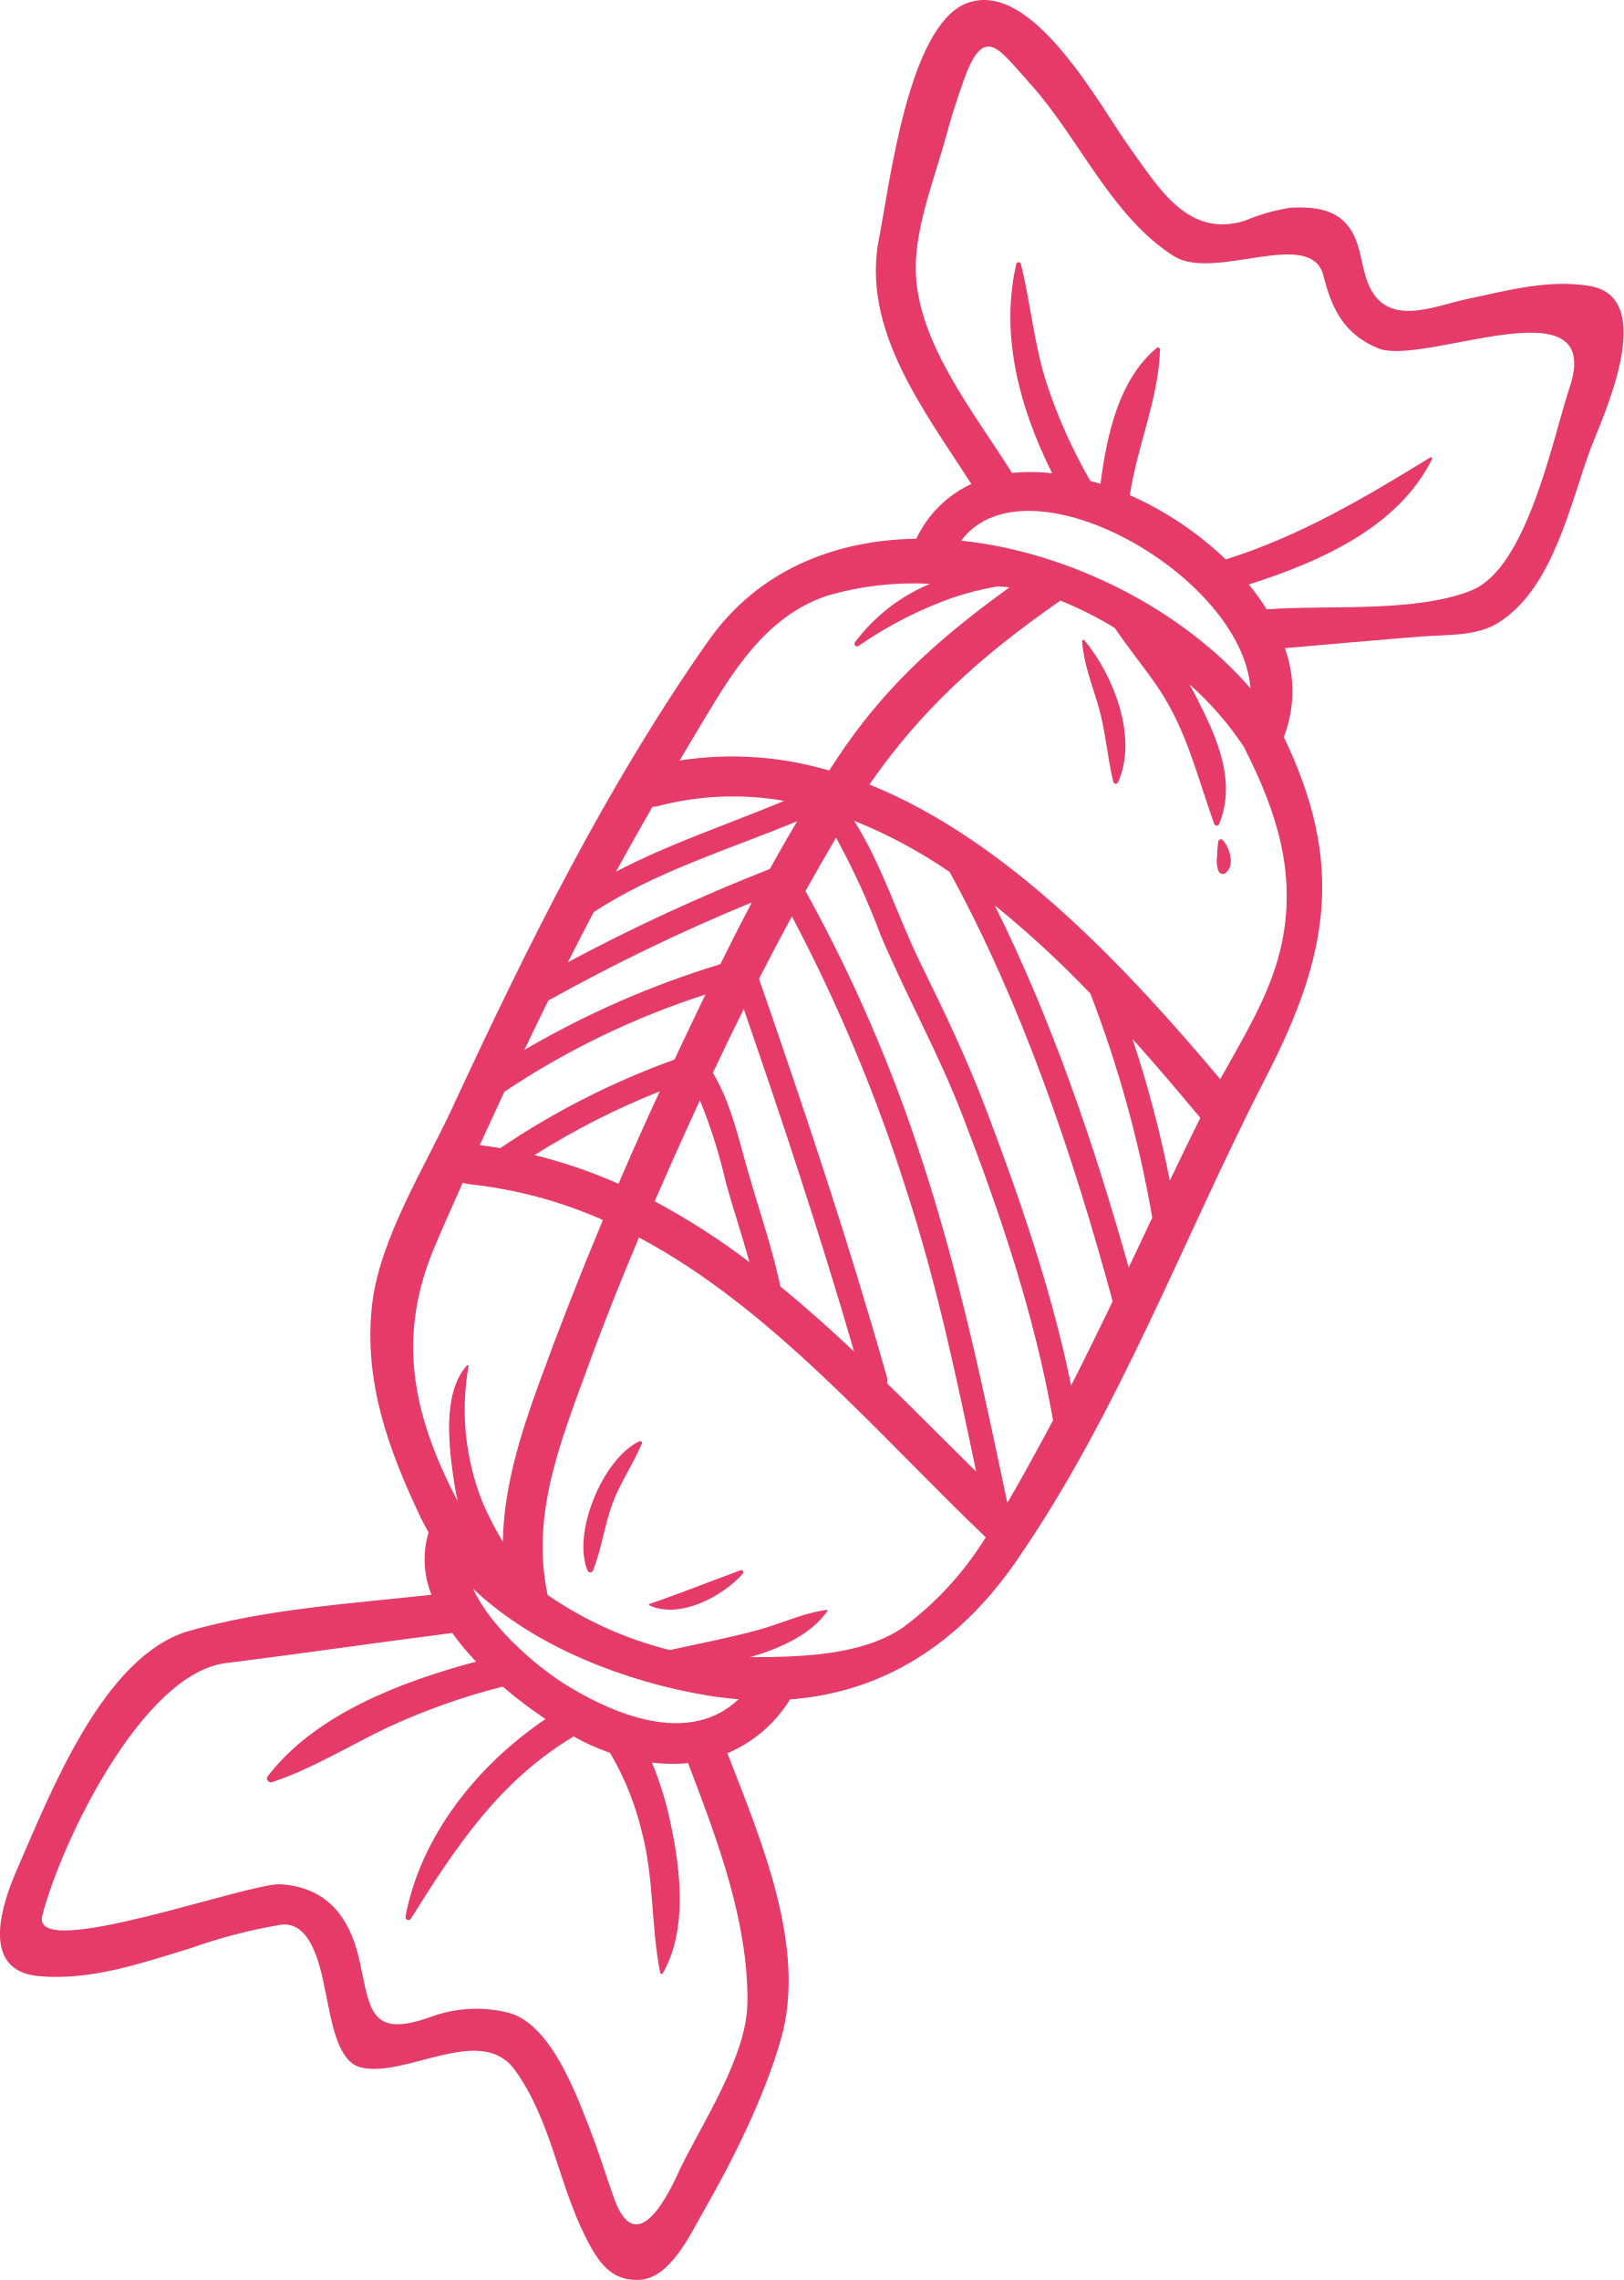
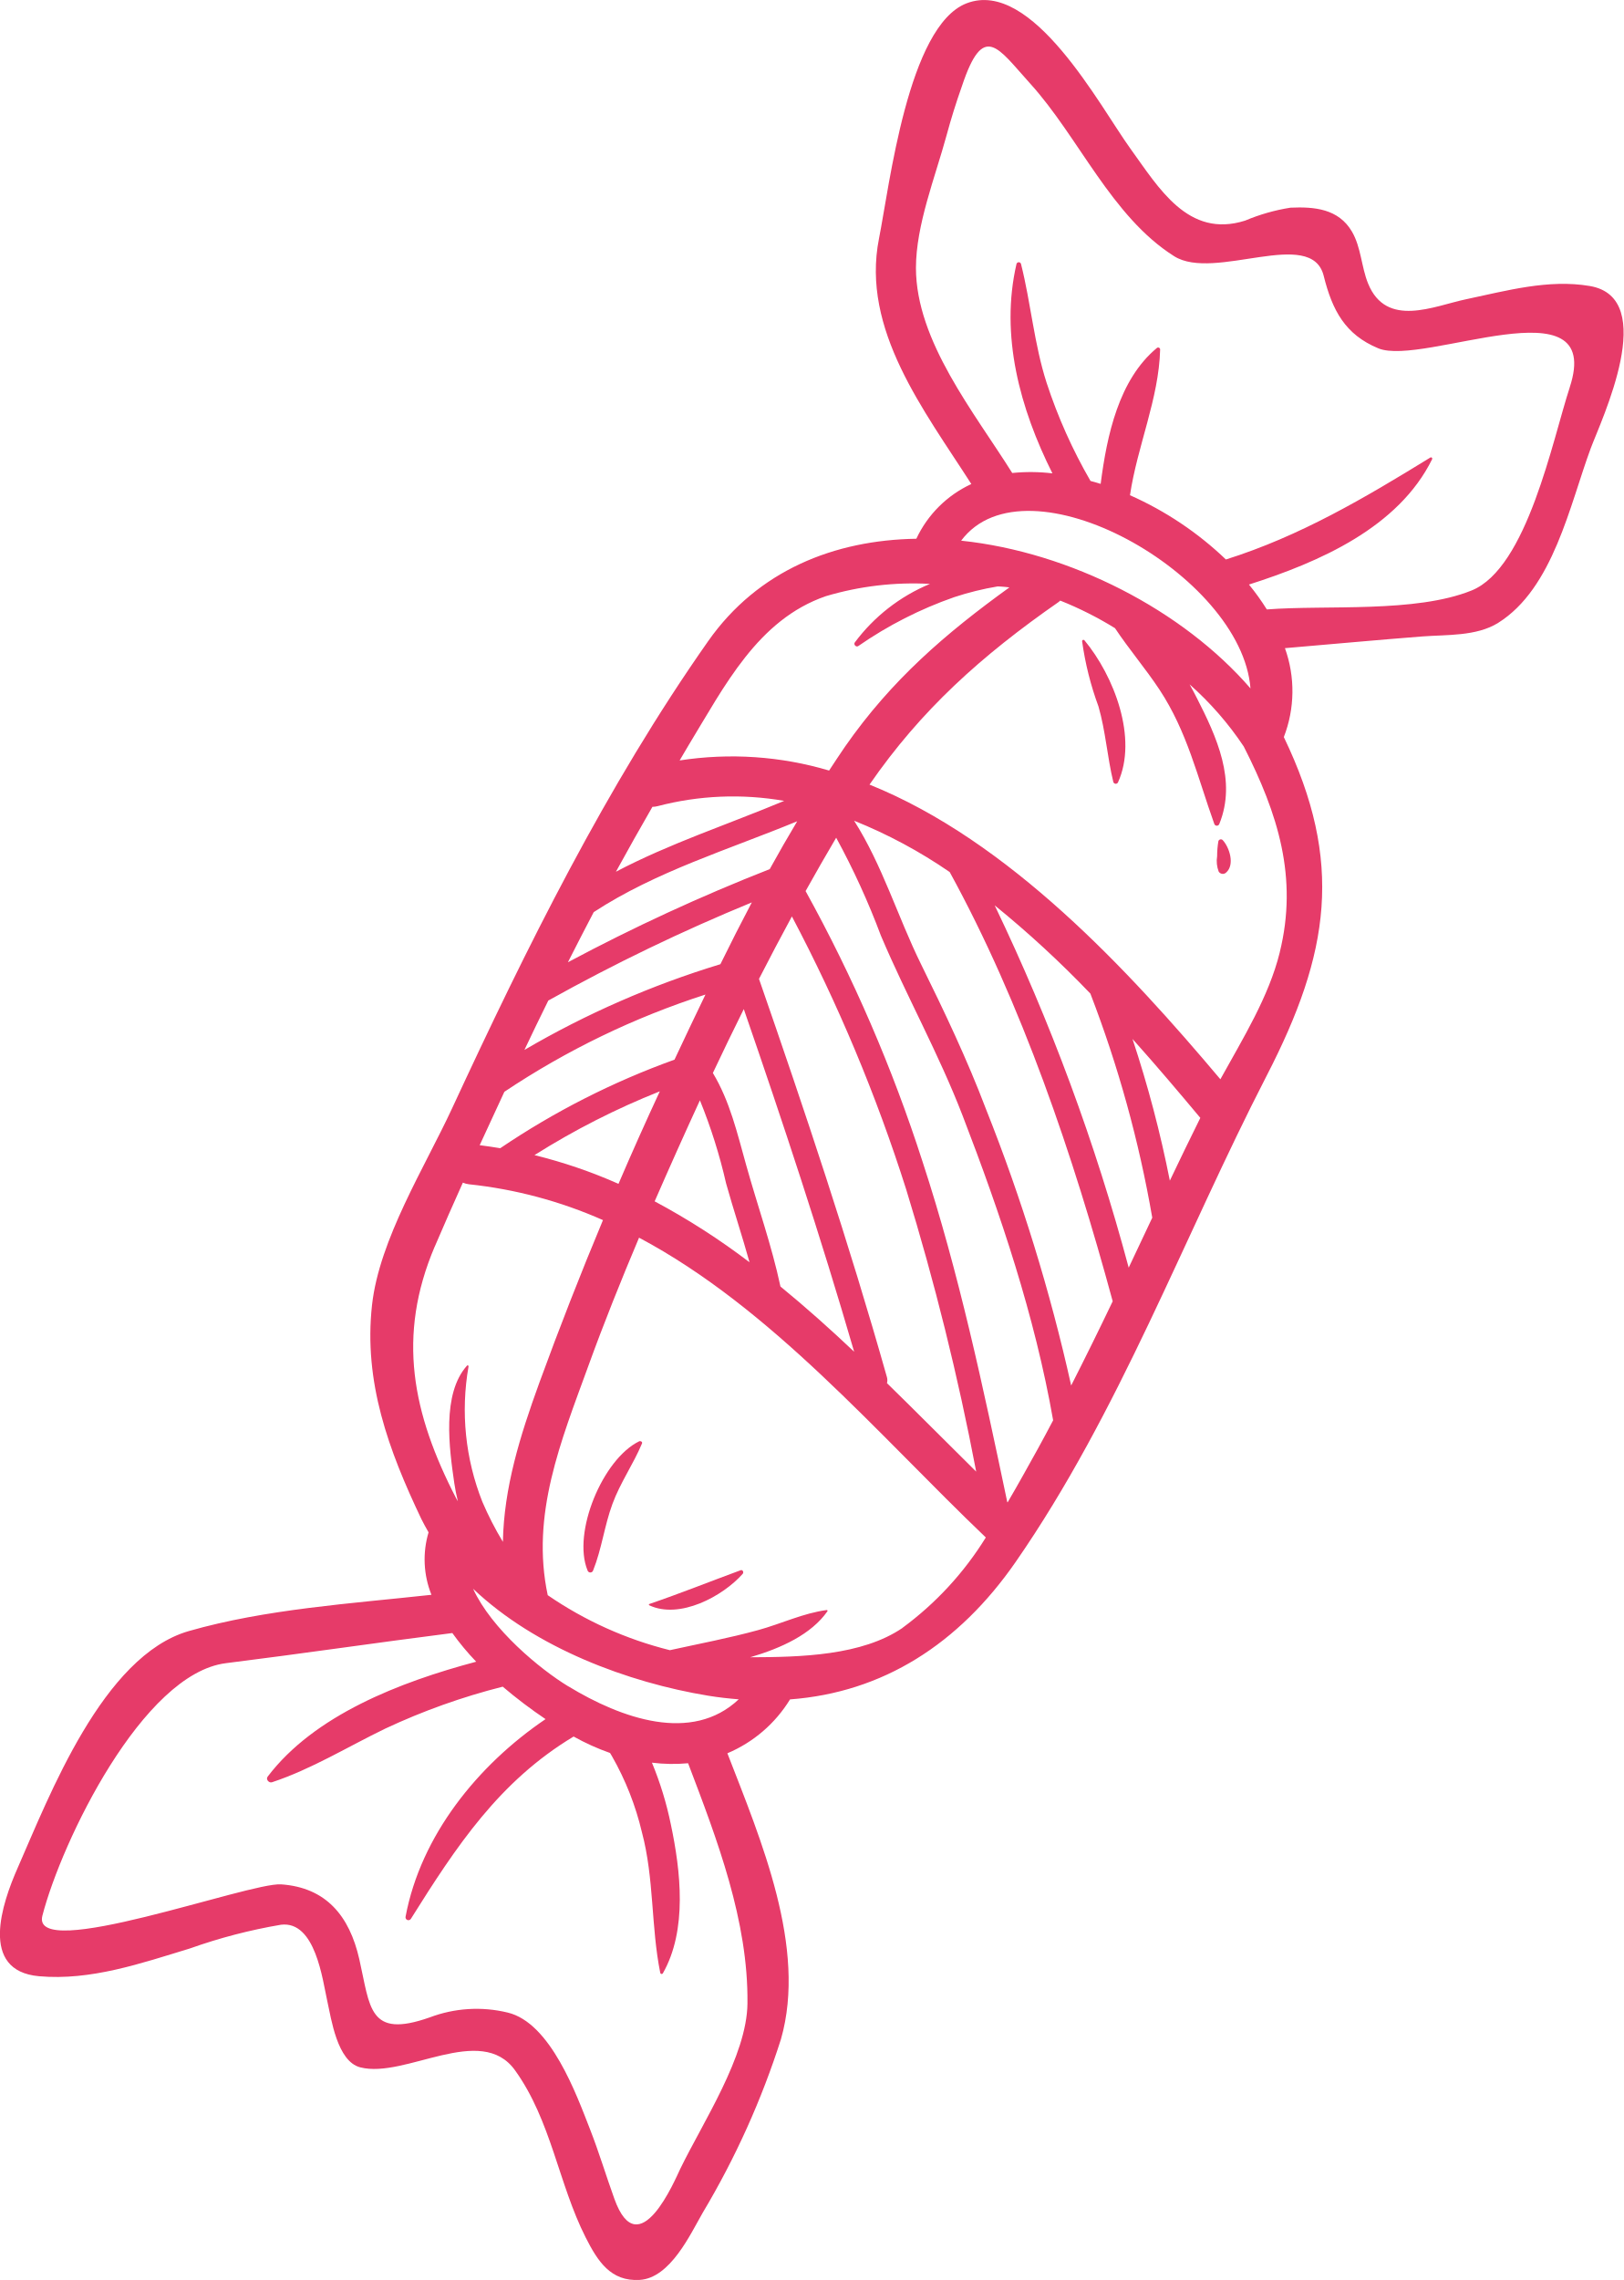
- <svg xmlns="http://www.w3.org/2000/svg" id="Group_1506" data-name="Group 1506" width="172.386" height="242.036" viewBox="0 0 172.386 242.036">
-   <path id="Path_3829" data-name="Path 3829" d="M1276.579,362.087c-4.392-.744-8.833.5-13.131,1.408-3.415.717-8.465,3.109-10.406-1.677-.717-1.763-.737-3.843-1.714-5.508-1.422-2.428-4-2.651-6.524-2.536a20.617,20.617,0,0,0-4.818,1.373c-6.057,1.917-9.173-3.5-12.167-7.63-3.236-4.47-10.426-18.145-17.413-15.44-6.21,2.406-8.179,19.369-9.29,24.975-1.917,9.66,4.806,18.245,9.8,26.052a12.011,12.011,0,0,0-5.833,5.809c-8.7.14-16.818,3.349-22.106,10.874-10.823,15.405-19.293,32.561-27.19,49.6-2.9,6.25-7.718,13.9-8.494,20.854-.916,8.186,1.76,15.437,5.231,22.727.233.487.5.952.769,1.42a10.069,10.069,0,0,0,.306,6.632c-8.568.938-17.587,1.506-25.758,3.848-9.131,2.617-14.806,17.484-18.186,25.17-1.62,3.682-4.125,10.9,2.274,11.471,5.493.492,10.867-1.376,16.042-2.952a57.227,57.227,0,0,1,9.657-2.514c3.66-.436,4.411,5.865,4.911,8.1.421,1.875,1.047,6.411,3.5,7.038,4.786,1.226,12.793-4.737,16.426.3,3.844,5.329,4.619,12.054,7.511,17.758,1.28,2.526,2.651,4.688,5.731,4.507,3.261-.193,5.383-4.854,6.7-7.138,3.158-5.476,6.561-12.316,8.3-18.421,2.776-9.709-2.127-21.139-5.689-30.345a14.325,14.325,0,0,0,6.651-5.714c9.865-.742,17.9-5.865,23.949-14.58,11.046-15.927,17.831-34.492,26.666-51.643,6.693-12.982,8.2-22.673,1.814-35.934a13.487,13.487,0,0,0,.115-9.439c4.862-.411,9.716-.867,14.581-1.244,2.573-.2,5.745,0,8.051-1.437,5.863-3.67,7.6-12.519,9.841-18.549C1277.815,376.283,1284,363.345,1276.579,362.087ZM1240.557,404.8c-7.175-8.3-19.1-14.458-30.718-15.682C1216.753,379.859,1239.643,392.738,1240.557,404.8Zm-45.08-9.792a32.457,32.457,0,0,1,11.048-1.3,19.081,19.081,0,0,0-7.978,6.223c-.149.225.152.531.377.375a42.28,42.28,0,0,1,10.179-5.187,30.936,30.936,0,0,1,4.612-1.141c.1,0,.21.01.313.012.306.01.624.059.94.09-6.744,4.867-12.5,9.794-17.464,16.923-.575.83-1.124,1.679-1.682,2.524a36.235,36.235,0,0,0-15.871-1.07c.326-.543.634-1.094.962-1.633C1184.693,404.616,1188.233,397.5,1195.477,395.012Zm28.081,42.189a125.671,125.671,0,0,1,6.571,23.792q-1.249,2.655-2.5,5.3c-3.64-13-8.193-26.345-14.228-38.461A110.165,110.165,0,0,1,1223.558,437.2Zm4.473,4.815c2.573,2.874,4.977,5.718,7.2,8.38q-1.645,3.316-3.236,6.661A124.779,124.779,0,0,0,1228.03,442.017ZM1208.622,424.3c7.674,14,13.121,30.13,17.3,45.565q-2.151,4.5-4.406,8.943c-2.051-10.027-5.425-19.79-9.041-29.334-2.008-5.29-4.414-10.338-6.913-15.413-2.463-5-4.1-10.492-7.094-15.209A52.348,52.348,0,0,1,1208.622,424.3Zm-31.564-6.923a2.266,2.266,0,0,0,.553-.073,31.587,31.587,0,0,1,13.437-.561c-5.983,2.5-12.149,4.519-17.863,7.52Q1175.084,420.8,1177.058,417.377Zm-11.053,20.563a201.541,201.541,0,0,1,21.606-10.419q-1.715,3.257-3.341,6.561a97.048,97.048,0,0,0-20.806,9.1C1164.3,441.432,1165.139,439.679,1166.005,437.941Zm-4.666,9.682a85.545,85.545,0,0,1,21.352-10.323q-1.667,3.455-3.288,6.908a83.526,83.526,0,0,0-18.5,9.4q-1.079-.18-2.181-.321Q1160.02,450.449,1161.339,447.622Zm16.5-.044q-2.262,4.873-4.384,9.814a53.467,53.467,0,0,0-8.921-3.048A81.028,81.028,0,0,1,1177.841,447.578Zm4.262.95a56.854,56.854,0,0,1,2.779,8.82c.788,2.818,1.709,5.572,2.487,8.37a74.616,74.616,0,0,0-10.071-6.468Q1179.645,453.86,1182.1,448.528Zm8.551,19.77c-.933-4.375-2.436-8.583-3.64-12.894-.95-3.4-1.724-6.761-3.537-9.782q1.6-3.408,3.283-6.783c4.161,12.042,8.161,24.135,11.716,36.37C1195.925,472.808,1193.327,470.484,1190.654,468.3Zm11.3,9.611c-4.027-14.252-8.725-28.289-13.579-42.275q1.708-3.338,3.493-6.632A176.2,176.2,0,0,1,1204,458c3.2,9.772,5.332,19.888,7.432,29.954-3.158-3.114-6.294-6.289-9.474-9.393A1.219,1.219,0,0,0,1201.957,477.909Zm-12.436-53.932a202.609,202.609,0,0,0-21.435,9.895c.908-1.777,1.809-3.559,2.744-5.322,6.632-4.331,14.289-6.62,21.6-9.643Q1190.936,421.415,1189.521,423.977Zm-35.577,40.084c.967-2.279,1.976-4.539,2.987-6.8a2.283,2.283,0,0,0,.656.174,47.412,47.412,0,0,1,14.22,3.8q-3.58,8.548-6.754,17.256c-2.083,5.731-3.76,11.168-3.873,16.9a34.2,34.2,0,0,1-2.178-4.245,26.531,26.531,0,0,1-1.469-14.375c.012-.083-.088-.169-.159-.091-2.7,3-1.888,8.82-1.354,12.487q.14.951.38,1.914c-.051-.093-.117-.186-.164-.282C1151.555,481.765,1149.91,473.552,1153.944,464.061Zm33.2,80.344c-.064,5.579-4.747,12.627-7.131,17.542-.538,1.116-4.406,10.385-7,3.2-.894-2.472-1.638-4.969-2.6-7.422-1.422-3.635-4.166-11.283-8.74-12.362a14.033,14.033,0,0,0-8.281.519c-6.5,2.286-6.3-1.07-7.464-6.179-1.05-4.624-3.545-7.616-8.3-7.949-3.376-.237-26.646,8.345-25.344,3.322,2.056-7.932,10.654-25.7,19.486-26.8,8.02-1,16.017-2.179,24.037-3.2a27.839,27.839,0,0,0,2.534,3.043c-8.11,2.157-17.19,5.677-22.142,12.2-.221.289.142.705.463.6,4.189-1.383,8.071-3.785,12.037-5.7a69.564,69.564,0,0,1,12.463-4.448,50.631,50.631,0,0,0,4.546,3.444c-7.2,4.876-13.239,12.348-14.859,20.962a.31.31,0,0,0,.563.237c4.838-7.719,9.388-14.61,17.28-19.351a24.886,24.886,0,0,0,3.868,1.745c.074.12.135.225.213.355a30.347,30.347,0,0,1,3.172,8.059c1.31,4.928.952,10.017,1.949,14.94a.151.151,0,0,0,.272.037c2.624-4.595,1.895-10.879.847-15.821a35.824,35.824,0,0,0-2-6.544,17.7,17.7,0,0,0,3.839.061C1183.937,527.026,1187.251,535.655,1187.149,544.4Zm-19.016-33.665c-3.006-1.829-8.142-6.061-10.115-10.37,6.629,6.3,16.482,9.961,24.96,11.354,1.1.181,2.176.3,3.241.384C1181.244,516.823,1173.751,514.157,1168.132,510.739Zm35.474-6.206c-4.321,2.938-10.761,3.1-16.164,3.114,3.334-.987,6.48-2.436,8.2-4.891a.088.088,0,0,0-.076-.13c-2.487.326-4.847,1.464-7.268,2.127-3.1.852-6.252,1.444-9.386,2.135a39.911,39.911,0,0,1-12.97-5.841c-1.821-8.553,1.4-16.336,4.3-24.3,1.67-4.6,3.493-9.143,5.4-13.653,14.088,7.493,25.244,20.769,36.815,31.824A34.267,34.267,0,0,1,1203.607,504.534Zm11.167-13.327-.042-.039c-2.558-12.167-5.128-24.326-9-36.155a161.747,161.747,0,0,0-12.411-28.7c1.057-1.9,2.149-3.785,3.248-5.665a81.008,81.008,0,0,1,4.751,10.4c2.74,6.46,6.147,12.541,8.676,19.109,4.03,10.455,7.667,21.261,9.608,32.333-.543,1.026-1.084,2.054-1.647,3.07C1216.95,487.383,1215.9,489.3,1214.774,491.207Zm28.891-58.392c-1.157,4.705-3.914,9.143-6.306,13.474-9.721-11.535-22.431-25.317-37.251-31.281,5.471-7.919,11.848-13.657,20.071-19.378a1.851,1.851,0,0,0,.181-.154,37.589,37.589,0,0,1,5.811,2.928c1.481,2.225,3.249,4.3,4.72,6.521,2.952,4.477,4.044,9.3,5.818,14.247a.282.282,0,0,0,.541,0c1.858-4.583-.286-9.227-2.4-13.373-.24-.47-.5-.948-.759-1.427a34.088,34.088,0,0,1,5.748,6.595C1243.47,418.095,1245.624,424.885,1243.665,432.815Zm30.789-59.974c-1.822,5.54-4.507,19.175-10.421,21.56-5.958,2.406-15.408,1.52-21.741,2.012a25.241,25.241,0,0,0-1.9-2.641c7.528-2.4,15.863-6.059,19.447-13.3a.136.136,0,0,0-.186-.184c-6.994,4.3-13.853,8.353-21.709,10.825a35.536,35.536,0,0,0-10.184-6.82c.769-5.209,3.07-10.25,3.2-15.476a.211.211,0,0,0-.357-.147c-4.032,3.359-5.29,9.241-5.961,14.419-.363-.117-.72-.211-1.08-.311a54.777,54.777,0,0,1-4.656-10.411c-1.327-4.113-1.67-8.45-2.722-12.629a.249.249,0,0,0-.477,0c-1.762,7.6.372,15.376,3.809,22.235a19.484,19.484,0,0,0-4.267-.039c-4.022-6.419-10.213-13.993-10.223-21.765,0-4.556,2.047-9.655,3.239-14.034q.723-2.677,1.653-5.293c2.289-6.864,3.8-4.042,7.236-.25,5.175,5.706,8.62,14.115,15.285,18.328,4.3,2.715,14.575-3.155,15.88,2.086.916,3.679,2.284,6.237,5.8,7.694C1258.9,370.679,1278.188,361.477,1274.454,372.841Z" transform="translate(-1107.789 -331.726)" fill="#e63b69" />
-   <path id="Path_3830" data-name="Path 3830" d="M1139.011,394.239c-3.88,1.892-7.119,9.721-5.486,13.7a.31.31,0,0,0,.592,0c.915-2.279,1.194-4.729,2.047-7.048.837-2.274,2.222-4.223,3.143-6.429C1139.383,394.285,1139.151,394.17,1139.011,394.239Z" transform="translate(-1071.15 -241.235)" fill="#e63b69" />
-   <path id="Path_3831" data-name="Path 3831" d="M1145.671,399.826c-3.241,1.187-6.421,2.468-9.687,3.581-.054.02-.078.108-.017.137,3.209,1.52,7.8-.938,9.924-3.337C1146.031,400.051,1145.9,399.743,1145.671,399.826Z" transform="translate(-1067.038 -233.136)" fill="#e63b69" />
-   <path id="Path_3832" data-name="Path 3832" d="M1154.721,359.61c.152,2.384,1.082,4.661,1.741,6.94.758,2.627.93,5.359,1.574,8.01a.27.27,0,0,0,.49.064c2.144-4.69-.411-11.32-3.565-15.112A.141.141,0,0,0,1154.721,359.61Z" transform="translate(-1039.831 -291.552)" fill="#e63b69" />
-   <path id="Path_3833" data-name="Path 3833" d="M1160.724,368.323a9.642,9.642,0,0,0-.132,1.594,3.139,3.139,0,0,0,.164,1.626.512.512,0,0,0,.8.1c.935-.825.362-2.661-.37-3.444A.275.275,0,0,0,1160.724,368.323Z" transform="translate(-1031.366 -279.021)" fill="#e63b69" />
+ <svg xmlns="http://www.w3.org/2000/svg" id="Group_1469" data-name="Group 1469" width="144.681" height="203.137" viewBox="0 0 144.681 203.137">
+   <path id="Path_3829" data-name="Path 3829" d="M1249.452,357.207c-3.686-.625-7.413.421-11.021,1.181-2.866.6-7.1,2.609-8.734-1.407-.6-1.479-.619-3.226-1.438-4.623-1.194-2.038-3.357-2.225-5.476-2.129a17.3,17.3,0,0,0-4.043,1.153c-5.083,1.609-7.7-2.934-10.211-6.4-2.716-3.752-8.751-15.229-14.614-12.958-5.212,2.02-6.864,16.256-7.8,20.961-1.609,8.107,4.033,15.313,8.229,21.865a10.08,10.08,0,0,0-4.9,4.875c-7.3.117-14.115,2.811-18.553,9.127-9.083,12.929-16.192,27.328-22.82,41.63-2.432,5.245-6.478,11.664-7.129,17.5-.768,6.871,1.477,12.956,4.391,19.075.2.409.422.8.645,1.192a8.451,8.451,0,0,0,.257,5.566c-7.191.787-14.76,1.264-21.618,3.23-7.664,2.2-12.426,14.674-15.264,21.125-1.36,3.09-3.462,9.147,1.909,9.628,4.611.413,9.12-1.155,13.464-2.478a48.015,48.015,0,0,1,8.105-2.11c3.072-.366,3.7,4.923,4.122,6.8.353,1.574.879,5.381,2.938,5.907,4.017,1.029,10.737-3.976,13.786.255,3.226,4.473,3.877,10.117,6.3,14.9,1.075,2.12,2.225,3.934,4.81,3.783,2.737-.162,4.518-4.074,5.625-5.991a74,74,0,0,0,6.969-15.461c2.33-8.148-1.785-17.741-4.775-25.468a12.022,12.022,0,0,0,5.582-4.8c8.28-.622,15.027-4.923,20.1-12.237,9.27-13.367,14.966-28.949,22.38-43.343,5.617-10.9,6.883-19.029,1.523-30.159a11.319,11.319,0,0,0,.1-7.922c4.081-.345,8.155-.727,12.237-1.044,2.159-.166,4.822,0,6.757-1.206,4.921-3.08,6.381-10.507,8.259-15.567C1250.489,369.122,1255.679,358.263,1249.452,357.207Zm-30.233,35.852c-6.022-6.963-16.03-12.134-25.781-13.162C1199.24,372.123,1218.452,382.932,1219.219,393.06Zm-37.835-8.218a27.241,27.241,0,0,1,9.272-1.093,16.015,16.015,0,0,0-6.7,5.223c-.125.189.127.446.316.314a35.48,35.48,0,0,1,8.543-4.354,25.968,25.968,0,0,1,3.871-.957c.086,0,.177.008.263.01.257.008.524.049.789.076-5.66,4.085-10.493,8.22-14.657,14.2-.483.7-.943,1.409-1.411,2.118a30.415,30.415,0,0,0-13.32-.9c.274-.456.532-.918.808-1.37C1172.333,392.9,1175.3,386.931,1181.384,384.841Zm23.568,35.409a105.473,105.473,0,0,1,5.515,19.968q-1.049,2.228-2.1,4.45a184.758,184.758,0,0,0-11.941-32.279A92.435,92.435,0,0,1,1204.952,420.25Zm3.754,4.041c2.159,2.412,4.177,4.8,6.044,7.033q-1.38,2.783-2.716,5.591A104.719,104.719,0,0,0,1208.706,424.291Zm-16.289-14.869c6.441,11.746,11.012,25.288,14.524,38.242q-1.805,3.775-3.7,7.505a161.307,161.307,0,0,0-7.588-24.62c-1.685-4.44-3.7-8.676-5.8-12.936-2.067-4.2-3.437-8.806-5.954-12.765A43.929,43.929,0,0,1,1192.417,409.422Zm-26.492-5.81a1.9,1.9,0,0,0,.465-.062,26.51,26.51,0,0,1,11.277-.47c-5.021,2.1-10.2,3.793-14.992,6.312Q1164.268,406.485,1165.925,403.612Zm-9.276,17.258a169.149,169.149,0,0,1,18.134-8.744q-1.44,2.733-2.8,5.506a81.45,81.45,0,0,0-17.462,7.637C1155.221,423.8,1155.922,422.329,1156.649,420.87ZM1152.733,429a71.794,71.794,0,0,1,17.92-8.664q-1.4,2.9-2.759,5.8a70.1,70.1,0,0,0-15.529,7.89q-.905-.151-1.831-.269Q1151.626,431.368,1152.733,429Zm13.85-.037q-1.9,4.09-3.68,8.237a44.872,44.872,0,0,0-7.487-2.558A68,68,0,0,1,1166.583,428.959Zm3.577.8a47.72,47.72,0,0,1,2.332,7.4c.661,2.365,1.434,4.676,2.087,7.025a62.615,62.615,0,0,0-8.453-5.428Q1168.1,434.231,1170.16,429.756Zm7.177,16.593c-.783-3.672-2.044-7.2-3.055-10.822-.8-2.854-1.446-5.675-2.969-8.21q1.347-2.86,2.755-5.693c3.493,10.107,6.849,20.256,9.833,30.525C1181.76,450.133,1179.58,448.184,1177.337,446.349Zm9.486,8.066c-3.38-11.962-7.322-23.743-11.4-35.48q1.434-2.8,2.932-5.566A147.866,147.866,0,0,1,1188.54,437.7a235.007,235.007,0,0,1,6.238,25.14c-2.651-2.613-5.282-5.278-7.951-7.883A1.02,1.02,0,0,0,1186.822,454.415Zm-10.437-45.264a170.017,170.017,0,0,0-17.99,8.3c.762-1.492,1.518-2.987,2.3-4.467,5.566-3.635,11.993-5.556,18.132-8.093Q1177.573,407,1176.385,409.151Zm-29.859,33.642c.812-1.913,1.658-3.809,2.507-5.706a1.913,1.913,0,0,0,.551.146,39.789,39.789,0,0,1,11.935,3.191q-3,7.175-5.668,14.483c-1.748,4.81-3.156,9.373-3.25,14.183a28.7,28.7,0,0,1-1.828-3.563,22.266,22.266,0,0,1-1.233-12.064c.01-.07-.074-.142-.133-.076-2.264,2.517-1.584,7.4-1.136,10.48q.118.8.318,1.607c-.043-.078-.1-.156-.138-.236C1144.521,457.651,1143.14,450.758,1146.526,442.792Zm27.868,67.431c-.053,4.682-3.984,10.6-5.985,14.723-.452.937-3.7,8.716-5.871,2.685-.75-2.075-1.375-4.171-2.182-6.229-1.194-3.051-3.5-9.469-7.335-10.376a11.778,11.778,0,0,0-6.951.436c-5.455,1.919-5.286-.9-6.264-5.186-.881-3.881-2.975-6.392-6.969-6.671-2.833-.2-22.364,7-21.271,2.788,1.726-6.657,8.942-21.567,16.355-22.494,6.731-.84,13.443-1.829,20.174-2.685a23.391,23.391,0,0,0,2.126,2.554c-6.807,1.81-14.427,4.765-18.583,10.24-.185.242.119.592.388.5,3.516-1.161,6.774-3.176,10.1-4.783a58.378,58.378,0,0,1,10.46-3.733,42.453,42.453,0,0,0,3.815,2.891c-6.042,4.093-11.111,10.363-12.471,17.593a.26.26,0,0,0,.473.2c4.06-6.478,7.879-12.262,14.5-16.241a20.891,20.891,0,0,0,3.246,1.465c.062.1.113.189.179.3a25.474,25.474,0,0,1,2.662,6.764c1.1,4.136.8,8.407,1.636,12.539a.126.126,0,0,0,.228.031c2.2-3.856,1.59-9.13.711-13.279a30.064,30.064,0,0,0-1.683-5.492,14.859,14.859,0,0,0,3.222.051C1171.7,495.638,1174.481,502.88,1174.394,510.224Zm-15.96-28.255c-2.523-1.535-6.833-5.087-8.489-8.7,5.564,5.289,13.833,8.36,20.949,9.529.924.152,1.826.251,2.72.323C1169.439,487.075,1163.15,484.837,1158.434,481.969Zm29.773-5.208c-3.626,2.466-9.032,2.6-13.566,2.613,2.8-.828,5.438-2.044,6.881-4.1.028-.041-.011-.117-.064-.109-2.087.273-4.068,1.229-6.1,1.785-2.6.715-5.247,1.212-7.877,1.792a33.495,33.495,0,0,1-10.885-4.9c-1.528-7.179,1.177-13.71,3.608-20.394,1.4-3.861,2.932-7.674,4.53-11.458,11.824,6.289,21.187,17.431,30.9,26.71A28.761,28.761,0,0,1,1188.207,476.761Zm9.373-11.185-.035-.033c-2.147-10.211-4.3-20.416-7.555-30.344a135.758,135.758,0,0,0-10.416-24.09c.887-1.6,1.8-3.176,2.726-4.754a67.974,67.974,0,0,1,3.988,8.732c2.3,5.422,5.159,10.526,7.281,16.038,3.382,8.775,6.435,17.844,8.064,27.137-.456.861-.91,1.724-1.383,2.576C1199.406,462.366,1198.521,463.973,1197.58,465.576Zm24.248-49.008c-.971,3.949-3.285,7.674-5.292,11.308-8.159-9.681-18.826-21.248-31.265-26.253,4.592-6.647,9.944-11.463,16.845-16.264a1.534,1.534,0,0,0,.152-.129,31.538,31.538,0,0,1,4.878,2.457c1.243,1.868,2.727,3.606,3.962,5.473,2.477,3.758,3.394,7.8,4.883,11.958a.237.237,0,0,0,.454,0c1.56-3.846-.24-7.744-2.013-11.224-.2-.395-.417-.8-.637-1.2a28.6,28.6,0,0,1,4.824,5.535C1221.664,404.214,1223.472,409.913,1221.828,416.568Zm25.84-50.335c-1.529,4.649-3.782,16.094-8.746,18.095-5,2.02-12.932,1.276-18.247,1.689a21.192,21.192,0,0,0-1.592-2.217c6.318-2.018,13.313-5.085,16.321-11.165a.114.114,0,0,0-.156-.154c-5.87,3.612-11.627,7.01-18.22,9.085a29.823,29.823,0,0,0-8.547-5.724c.646-4.372,2.577-8.6,2.687-12.989a.177.177,0,0,0-.3-.123c-3.384,2.819-4.44,7.756-5,12.1-.3-.1-.6-.177-.906-.261a45.973,45.973,0,0,1-3.908-8.738c-1.114-3.452-1.4-7.092-2.285-10.6a.209.209,0,0,0-.4,0c-1.479,6.38.312,12.9,3.2,18.662a16.347,16.347,0,0,0-3.581-.033c-3.375-5.387-8.572-11.744-8.58-18.267,0-3.824,1.718-8.1,2.718-11.779q.607-2.247,1.387-4.442c1.921-5.761,3.187-3.392,6.073-.21,4.343,4.789,7.234,11.847,12.829,15.383,3.606,2.278,12.233-2.648,13.328,1.75.768,3.088,1.917,5.235,4.865,6.458C1234.618,364.419,1250.8,356.7,1247.668,366.233Z" transform="translate(-1107.789 -331.726)" fill="#e63b69" />
+   <path id="Path_3830" data-name="Path 3830" d="M1138.06,394.236c-3.257,1.588-5.975,8.159-4.6,11.5a.26.26,0,0,0,.5,0c.768-1.913,1-3.969,1.718-5.915.7-1.909,1.865-3.544,2.638-5.4C1138.372,394.275,1138.177,394.178,1138.06,394.236Z" transform="translate(-1081.105 -265.822)" fill="#e63b69" />
+   <path id="Path_3831" data-name="Path 3831" d="M1144.106,399.824c-2.72,1-5.389,2.071-8.13,3.006-.045.016-.066.09-.014.115,2.693,1.276,6.55-.787,8.329-2.8C1144.408,400.013,1144.3,399.754,1144.106,399.824Z" transform="translate(-1078.11 -259.923)" fill="#e63b69" />
+   <path id="Path_3832" data-name="Path 3832" d="M1154.721,359.587a27.778,27.778,0,0,0,1.461,5.825c.636,2.2.781,4.5,1.321,6.723a.226.226,0,0,0,.411.053c1.8-3.937-.345-9.5-2.992-12.683A.118.118,0,0,0,1154.721,359.587Z" transform="translate(-1058.296 -302.467)" fill="#e63b69" />
+   <path id="Path_3833" data-name="Path 3833" d="M1160.7,368.291a8.09,8.09,0,0,0-.111,1.337,2.634,2.634,0,0,0,.138,1.364.43.43,0,0,0,.668.086c.785-.692.3-2.233-.311-2.891A.231.231,0,0,0,1160.7,368.291Z" transform="translate(-1052.131 -293.341)" fill="#e63b69" />
</svg>
